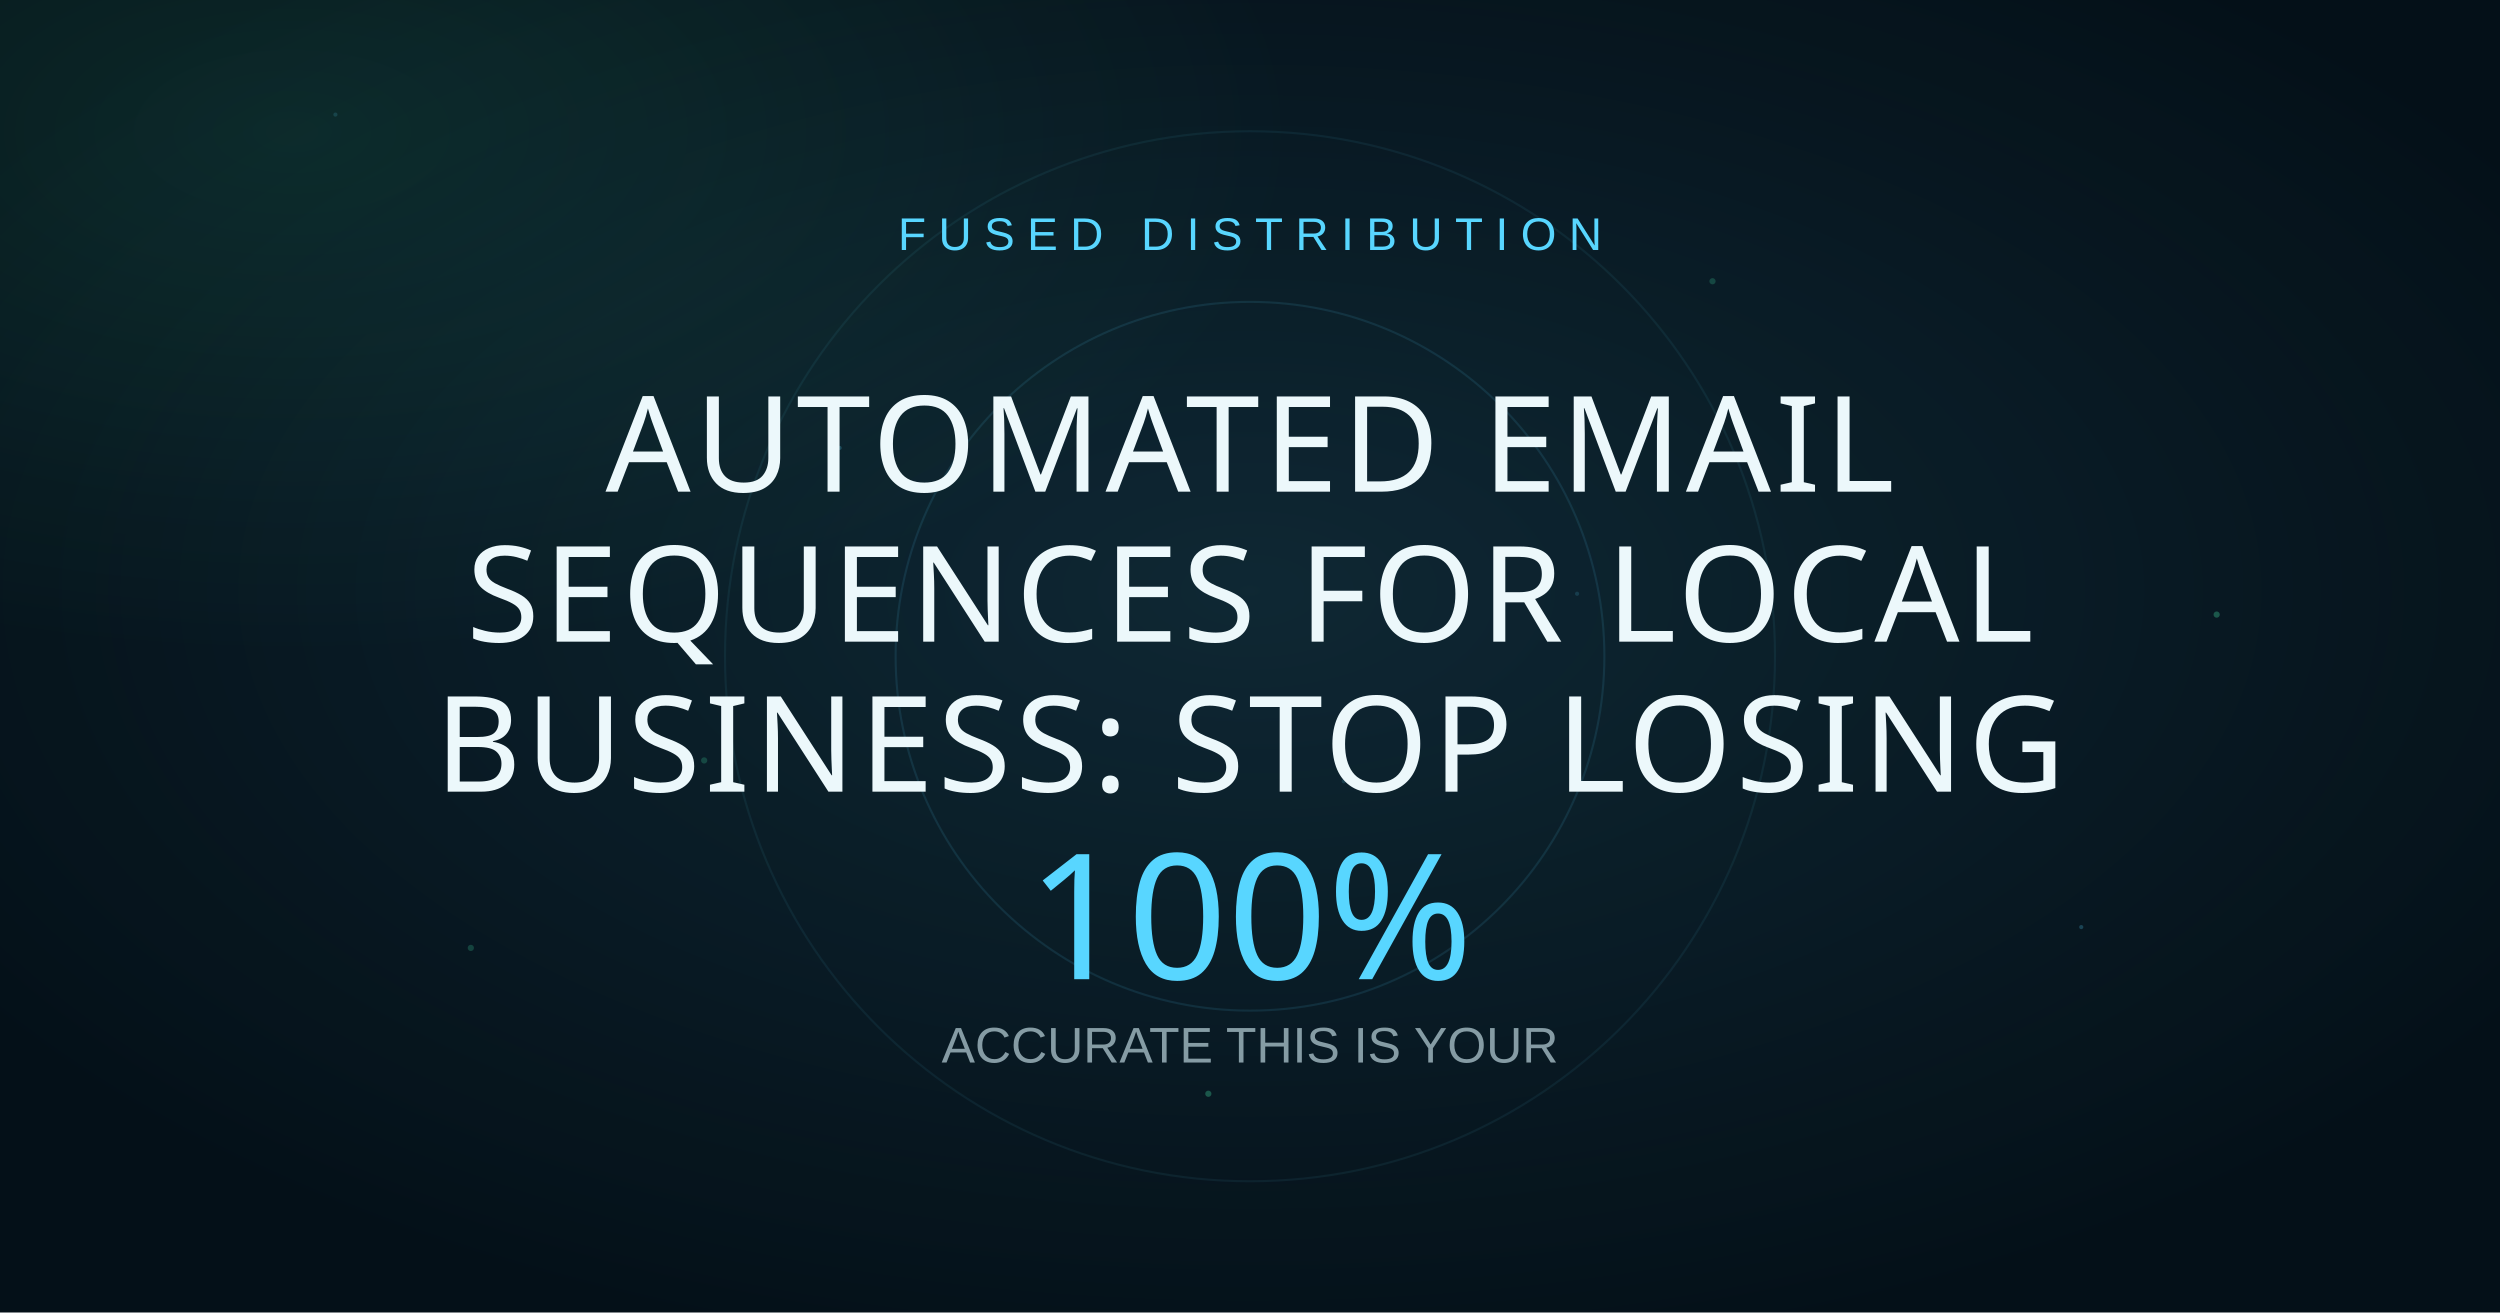
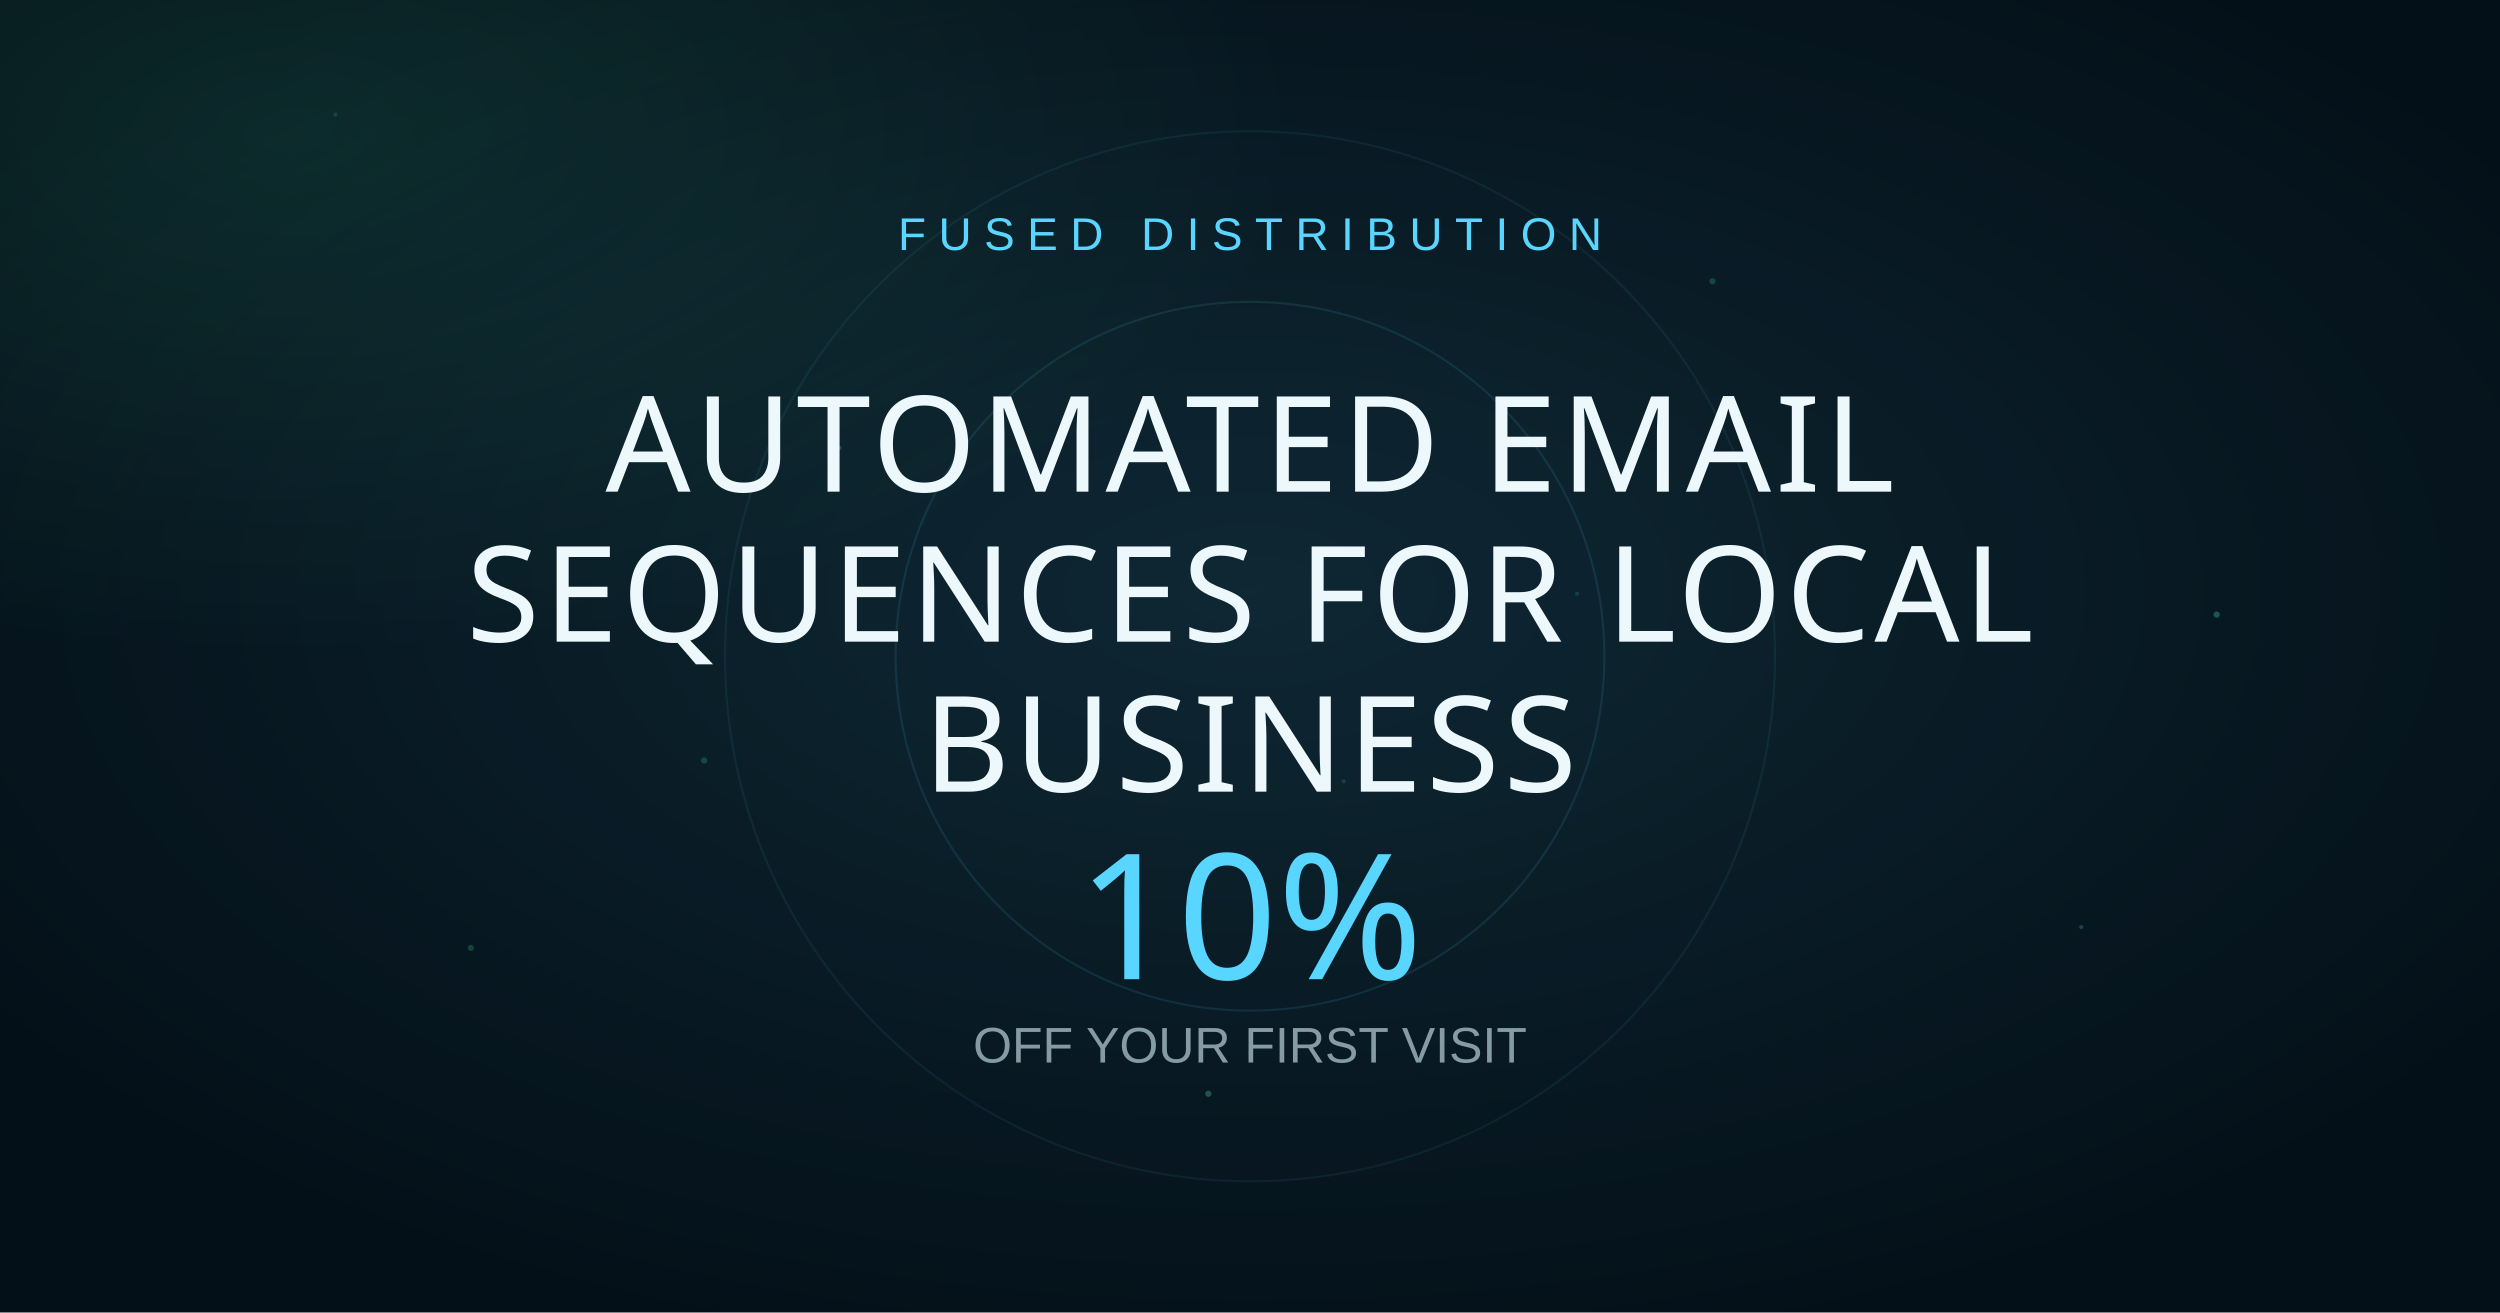
<svg xmlns="http://www.w3.org/2000/svg" width="1200" height="630" viewBox="0 0 1200 630">
  <rect width="1200" height="630" fill="#041018" />
  <radialGradient id="g1" cx="50%" cy="45%" r="60%">
    <stop offset="0%" stop-color="#58d6ff" stop-opacity="0.12" />
    <stop offset="100%" stop-color="#58d6ff" stop-opacity="0" />
  </radialGradient>
  <radialGradient id="g2" cx="12%" cy="10%" r="40%">
    <stop offset="0%" stop-color="#4dffb8" stop-opacity="0.10" />
    <stop offset="100%" stop-color="#4dffb8" stop-opacity="0" />
  </radialGradient>
  <rect width="1200" height="630" fill="url(#g1)" />
  <rect width="1200" height="630" fill="url(#g2)" />
  <circle cx="600" cy="315" r="252" fill="none" stroke="#58d6ff" stroke-opacity="0.07" />
  <circle cx="600" cy="315" r="170.1" fill="none" stroke="#58d6ff" stroke-opacity="0.11" />
  <circle cx="757" cy="285" r="1" fill="#58d6ff" opacity="0.15" />
  <circle cx="338" cy="365" r="1.5" fill="#4dffb8" opacity="0.19" />
  <circle cx="999" cy="445" r="1" fill="#58d6ff" opacity="0.23" />
  <circle cx="580" cy="525" r="1.5" fill="#4dffb8" opacity="0.27" />
  <circle cx="161" cy="55" r="1" fill="#58d6ff" opacity="0.15" />
  <circle cx="822" cy="135" r="1.5" fill="#4dffb8" opacity="0.19" />
  <circle cx="403" cy="215" r="1" fill="#58d6ff" opacity="0.23" />
  <circle cx="1064" cy="295" r="1.5" fill="#4dffb8" opacity="0.27" />
  <circle cx="645" cy="375" r="1" fill="#58d6ff" opacity="0.15" />
  <circle cx="226" cy="455" r="1.5" fill="#4dffb8" opacity="0.19" />
  <text x="600" y="120" font-family="Arial, sans-serif" font-size="22" fill="#58d6ff" text-anchor="middle" letter-spacing="6">FUSED DISTRIBUTION</text>
  <text x="600" y="236" font-family="Impact, Haettenschweiler, sans-serif" font-size="64" fill="#ecf8fb" text-anchor="middle" letter-spacing="2">AUTOMATED EMAIL</text>
  <text x="600" y="308" font-family="Impact, Haettenschweiler, sans-serif" font-size="64" fill="#ecf8fb" text-anchor="middle" letter-spacing="2">SEQUENCES FOR LOCAL</text>
-   <text x="600" y="380" font-family="Impact, Haettenschweiler, sans-serif" font-size="64" fill="#ecf8fb" text-anchor="middle" letter-spacing="2">BUSINESS: STOP LOSING</text>
-   <text x="600" y="470" font-family="Impact, sans-serif" font-size="84" fill="#58d6ff" text-anchor="middle">100%</text>
-   <text x="600" y="510" font-family="Arial, sans-serif" font-size="24" fill="rgba(175,198,207,0.75)" text-anchor="middle">ACCURATE THIS IS YOUR</text>
+   <text x="600" y="380" font-family="Impact, Haettenschweiler, sans-serif" font-size="64" fill="#ecf8fb" text-anchor="middle" letter-spacing="2">BUSINESS</text>
+   <text x="600" y="470" font-family="Impact, sans-serif" font-size="84" fill="#58d6ff" text-anchor="middle">10%</text>
+   <text x="600" y="510" font-family="Arial, sans-serif" font-size="24" fill="rgba(175,198,207,0.75)" text-anchor="middle">OFF YOUR FIRST VISIT</text>
</svg>
